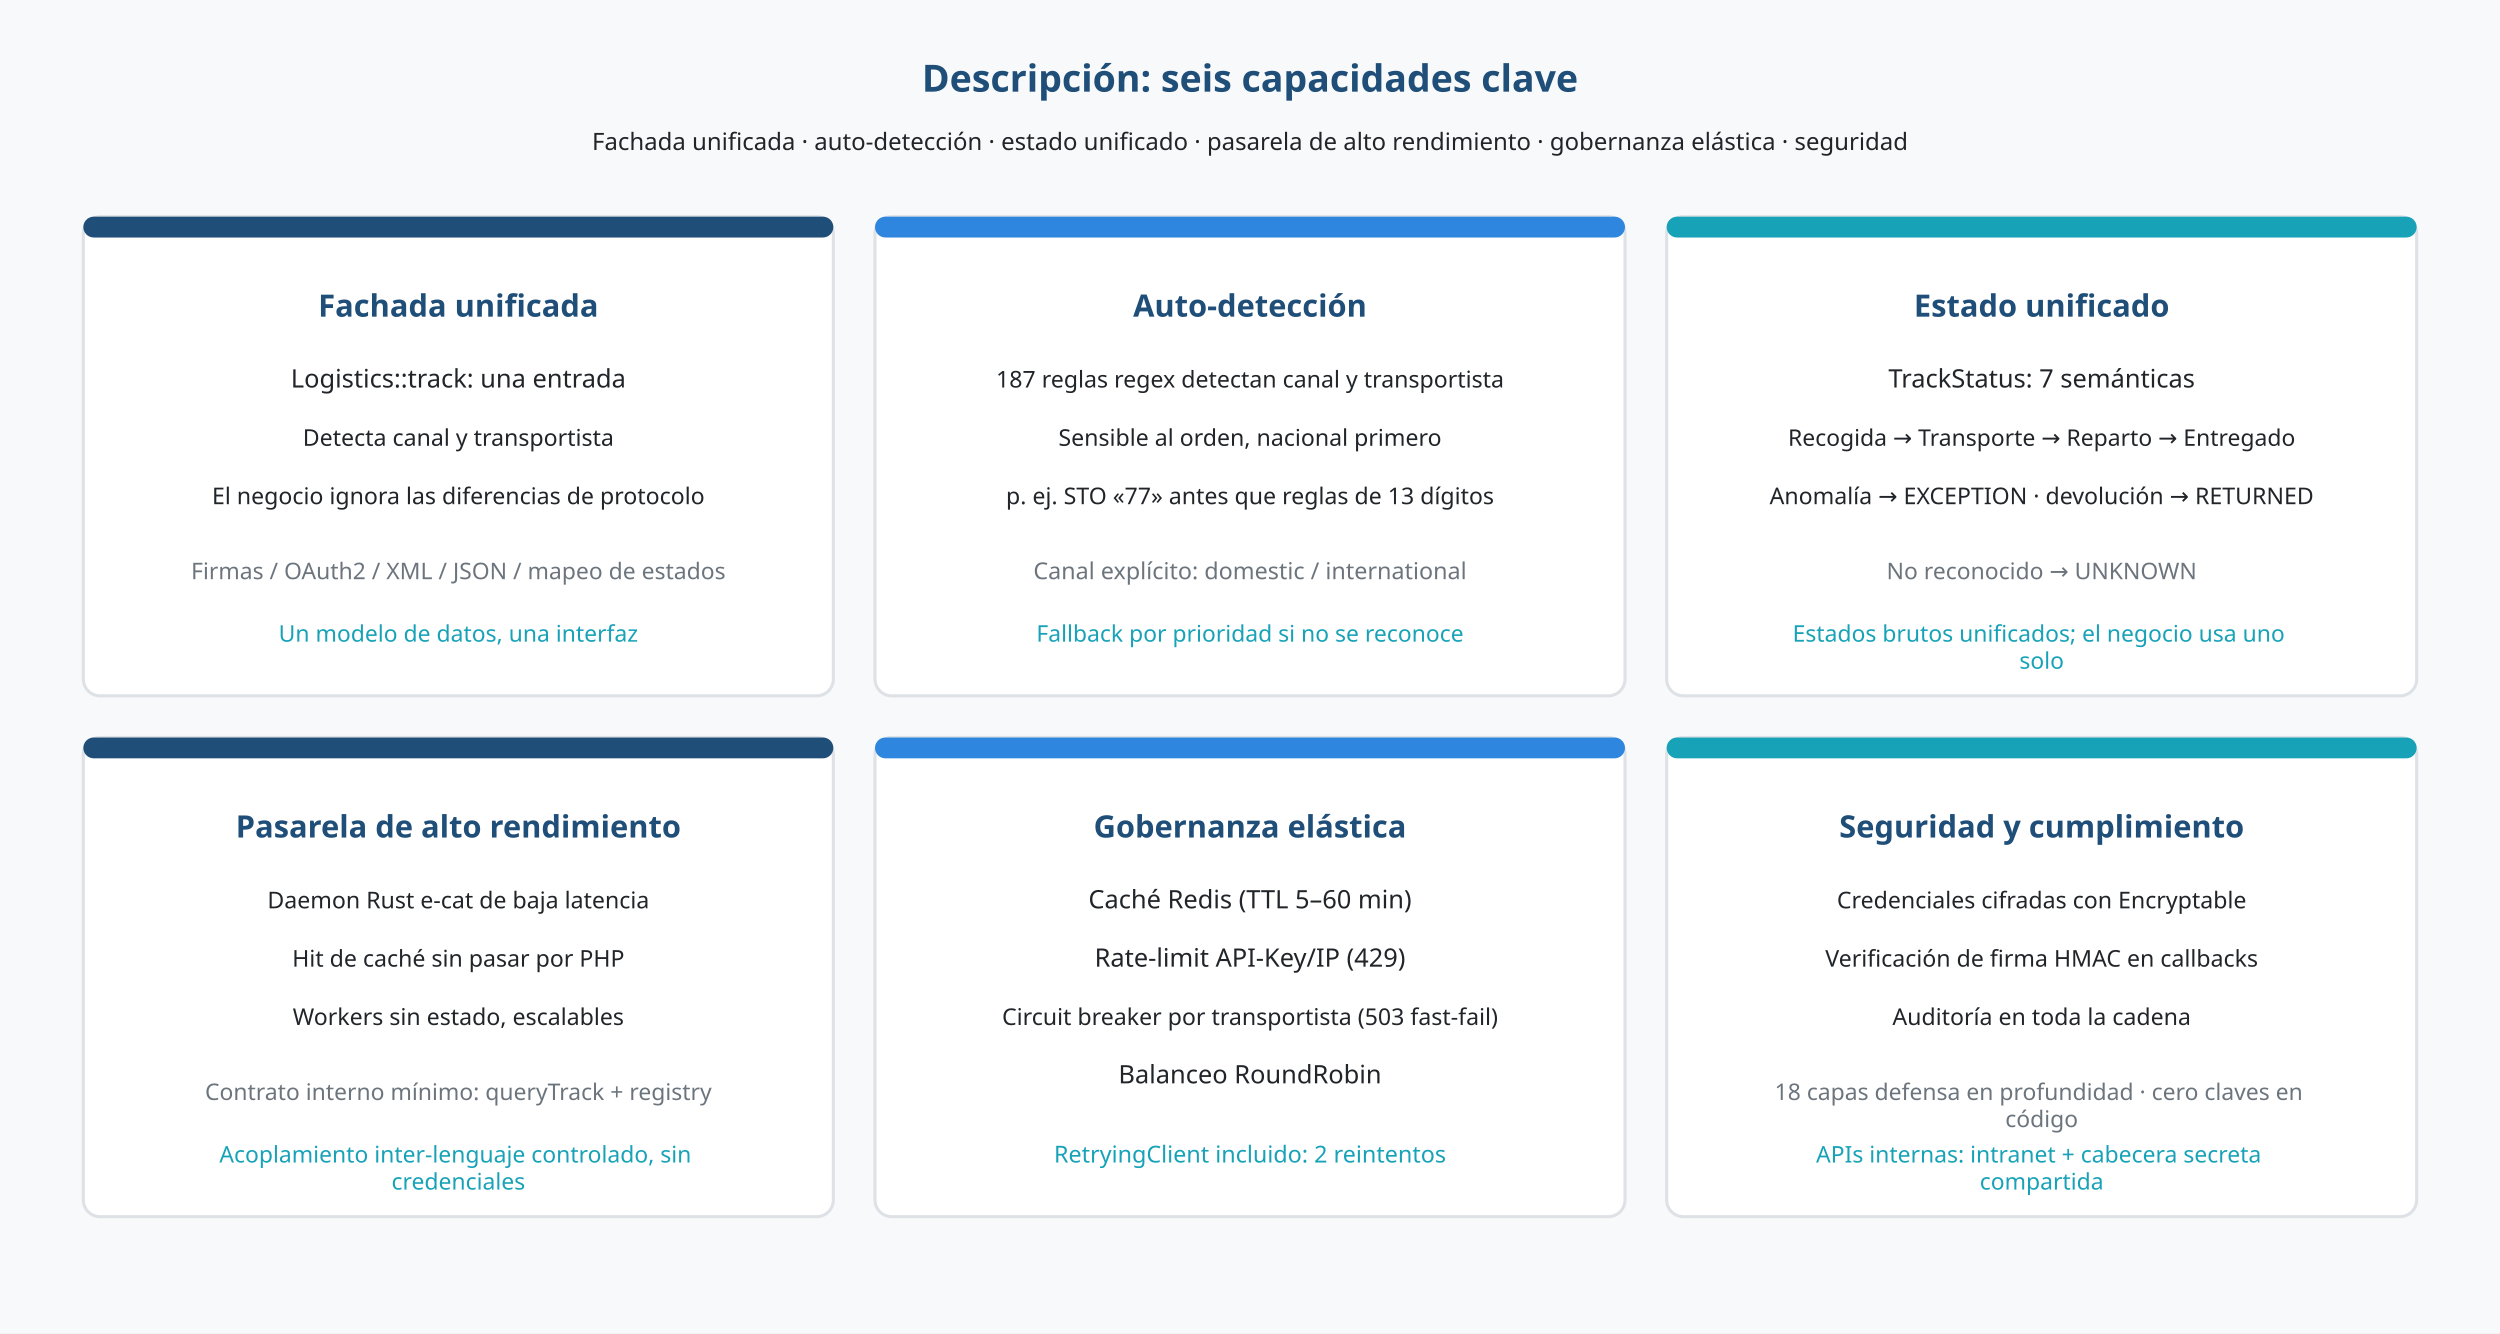
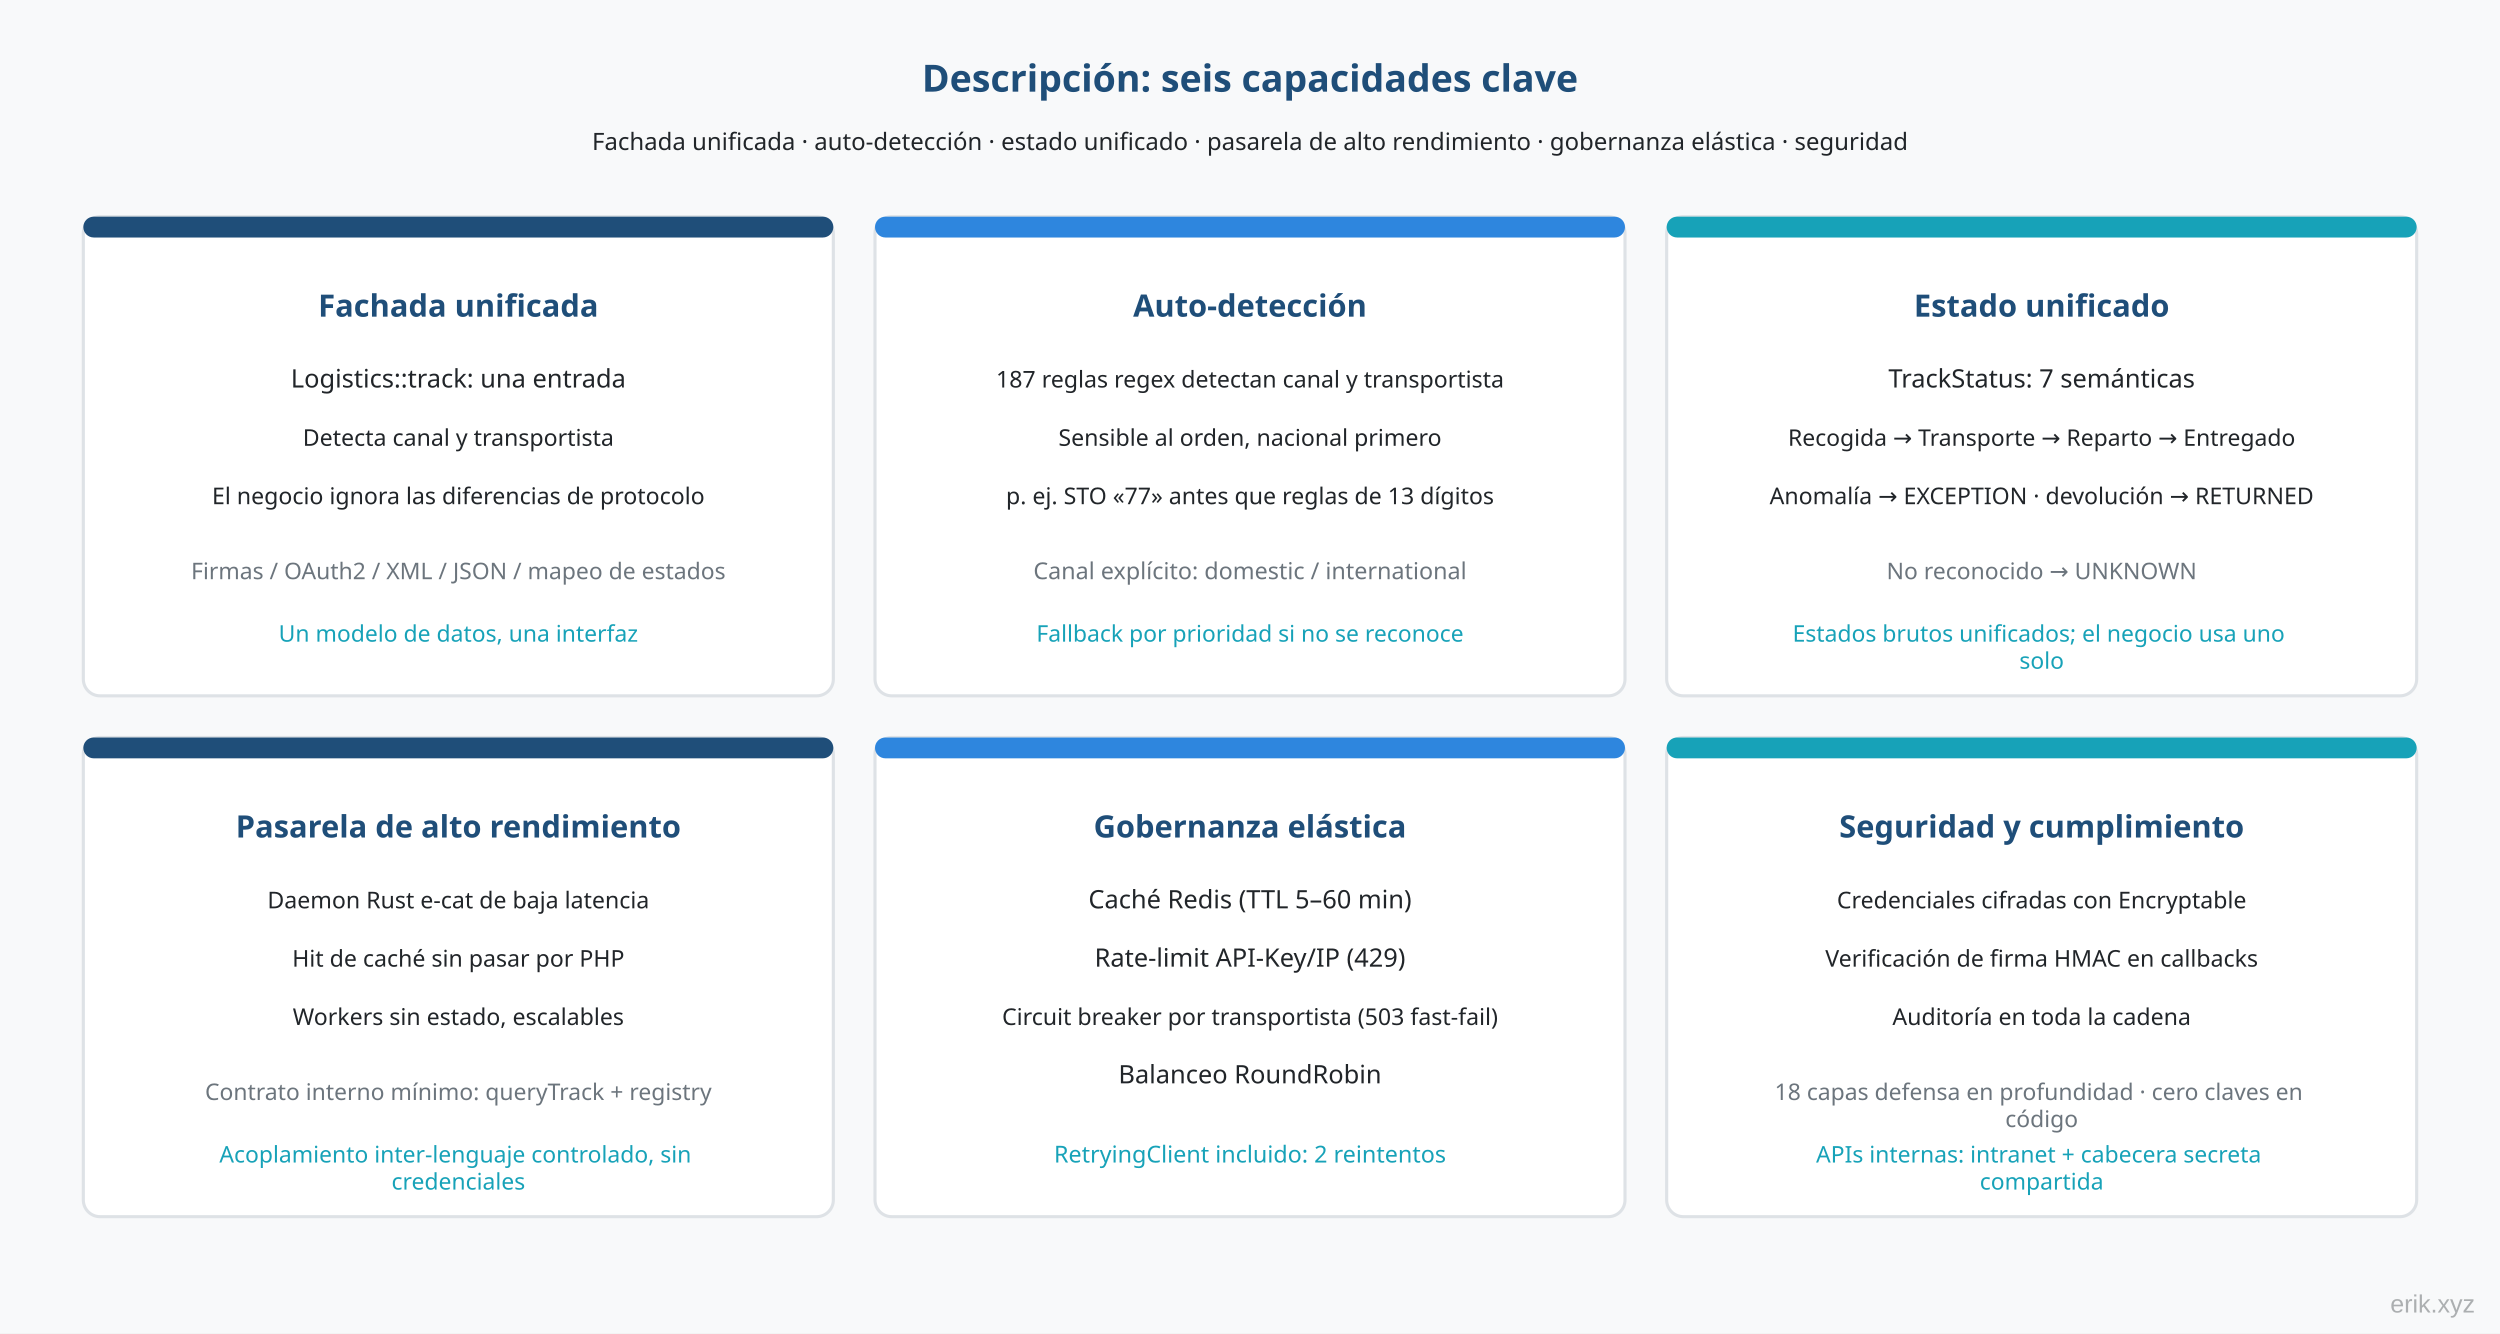
<svg xmlns="http://www.w3.org/2000/svg" viewBox="0 0 1200 640" font-family="'PingFang SC','Noto Sans SC','Microsoft YaHei',sans-serif">
  <defs>
    <marker id="arrow" viewBox="0 0 10 10" refX="9" refY="5" markerWidth="8" markerHeight="8" orient="auto-start-reverse">
      <path d="M0,0 L10,5 L0,10 z" fill="#1F4E79" />
    </marker>
  </defs>
  <rect x="0" y="0" width="1200" height="640" fill="#F8F9FA" />
  <text x="600" y="44" text-anchor="middle" font-size="18" font-weight="bold" fill="#1F4E79">Descripción: seis capacidades clave</text>
  <text x="600" y="72" text-anchor="middle" font-size="11.5" fill="#212529">Fachada unificada · auto-detección · estado unificado · pasarela de alto rendimiento · gobernanza elástica · seguridad</text>
  <g>
    <rect x="40" y="104" width="360" height="230" rx="8" fill="#FFFFFF" stroke="#DEE2E6" stroke-width="1.5" />
    <rect x="40" y="104" width="360" height="10" rx="5" fill="#1F4E79" />
    <text x="220" y="152" text-anchor="middle" font-size="14.8" font-weight="bold" fill="#1F4E79">Fachada unificada</text>
    <text x="220" y="186" text-anchor="middle" font-size="12.2" fill="#212529">Logistics::track: una entrada</text>
    <text x="220" y="214" text-anchor="middle" font-size="11.1" fill="#212529">Detecta canal y transportista</text>
    <text x="220" y="242" text-anchor="middle" font-size="11.1" fill="#212529">El negocio ignora las diferencias de protocolo</text>
    <text x="220" y="278" text-anchor="middle" font-size="11" fill="#6C757D">Firmas / OAuth2 / XML / JSON / mapeo de estados</text>
    <text x="220" y="308" text-anchor="middle" font-size="11" fill="#17A2B8">Un modelo de datos, una interfaz</text>
    <rect x="420" y="104" width="360" height="230" rx="8" fill="#FFFFFF" stroke="#DEE2E6" stroke-width="1.5" />
    <rect x="420" y="104" width="360" height="10" rx="5" fill="#2E86DE" />
    <text x="600" y="152" text-anchor="middle" font-size="14.8" font-weight="bold" fill="#1F4E79">Auto-detección</text>
    <text x="600" y="186" text-anchor="middle" font-size="11.1" fill="#212529">187 reglas regex detectan canal y transportista</text>
    <text x="600" y="214" text-anchor="middle" font-size="11.1" fill="#212529">Sensible al orden, nacional primero</text>
    <text x="600" y="242" text-anchor="middle" font-size="11.1" fill="#212529">p. ej. STO «77» antes que reglas de 13 dígitos</text>
    <text x="600" y="278" text-anchor="middle" font-size="11.2" fill="#6C757D">Canal explícito: domestic / international</text>
    <text x="600" y="308" text-anchor="middle" font-size="11" fill="#17A2B8">Fallback por prioridad si no se reconoce</text>
    <rect x="800" y="104" width="360" height="230" rx="8" fill="#FFFFFF" stroke="#DEE2E6" stroke-width="1.5" />
    <rect x="800" y="104" width="360" height="10" rx="5" fill="#17A2B8" />
    <text x="980" y="152" text-anchor="middle" font-size="14.8" font-weight="bold" fill="#1F4E79">Estado unificado</text>
    <text x="980" y="186" text-anchor="middle" font-size="12.2" fill="#212529">TrackStatus: 7 semánticas</text>
    <text x="980" y="214" text-anchor="middle" font-size="11" fill="#212529">Recogida → Transporte → Reparto → Entregado</text>
    <text x="980" y="242" text-anchor="middle" font-size="11.1" fill="#212529">Anomalía → EXCEPTION · devolución → RETURNED</text>
    <text x="980" y="278" text-anchor="middle" font-size="11" fill="#6C757D">No reconocido → UNKNOWN</text>
    <text x="980" y="308" text-anchor="middle" font-size="11" fill="#17A2B8">
      <tspan x="980">Estados brutos unificados; el negocio usa uno</tspan>
      <tspan x="980" dy="13">solo</tspan>
    </text>
  </g>
  <g>
    <rect x="40" y="354" width="360" height="230" rx="8" fill="#FFFFFF" stroke="#DEE2E6" stroke-width="1.5" />
    <rect x="40" y="354" width="360" height="10" rx="5" fill="#1F4E79" />
    <text x="220" y="402" text-anchor="middle" font-size="14.8" font-weight="bold" fill="#1F4E79">Pasarela de alto rendimiento</text>
    <text x="220" y="436" text-anchor="middle" font-size="11.1" fill="#212529">Daemon Rust e-cat de baja latencia</text>
    <text x="220" y="464" text-anchor="middle" font-size="11.1" fill="#212529">Hit de caché sin pasar por PHP</text>
    <text x="220" y="492" text-anchor="middle" font-size="11.1" fill="#212529">Workers sin estado, escalables</text>
    <text x="220" y="528" text-anchor="middle" font-size="11" fill="#6C757D">Contrato interno mínimo: queryTrack + registry</text>
    <text x="220" y="558" text-anchor="middle" font-size="11" fill="#17A2B8">
      <tspan x="220">Acoplamiento inter-lenguaje controlado, sin</tspan>
      <tspan x="220" dy="13">credenciales</tspan>
    </text>
    <rect x="420" y="354" width="360" height="230" rx="8" fill="#FFFFFF" stroke="#DEE2E6" stroke-width="1.5" />
    <rect x="420" y="354" width="360" height="10" rx="5" fill="#2E86DE" />
    <text x="600" y="402" text-anchor="middle" font-size="14.8" font-weight="bold" fill="#1F4E79">Gobernanza elástica</text>
    <text x="600" y="436" text-anchor="middle" font-size="12.2" fill="#212529">Caché Redis (TTL 5–60 min)</text>
    <text x="600" y="464" text-anchor="middle" font-size="12.2" fill="#212529">Rate-limit API-Key/IP (429)</text>
    <text x="600" y="492" text-anchor="middle" font-size="11.1" fill="#212529">Circuit breaker por transportista (503 fast-fail)</text>
    <text x="600" y="520" text-anchor="middle" font-size="12.2" fill="#212529">Balanceo RoundRobin</text>
    <text x="600" y="558" text-anchor="middle" font-size="11.2" fill="#17A2B8">RetryingClient incluido: 2 reintentos</text>
    <rect x="800" y="354" width="360" height="230" rx="8" fill="#FFFFFF" stroke="#DEE2E6" stroke-width="1.5" />
    <rect x="800" y="354" width="360" height="10" rx="5" fill="#17A2B8" />
    <text x="980" y="402" text-anchor="middle" font-size="14.8" font-weight="bold" fill="#1F4E79">Seguridad y cumplimiento</text>
    <text x="980" y="436" text-anchor="middle" font-size="11.1" fill="#212529">Credenciales cifradas con Encryptable</text>
    <text x="980" y="464" text-anchor="middle" font-size="11.1" fill="#212529">Verificación de firma HMAC en callbacks</text>
    <text x="980" y="492" text-anchor="middle" font-size="11.1" fill="#212529">Auditoría en toda la cadena</text>
    <text x="980" y="528" text-anchor="middle" font-size="11" fill="#6C757D">
      <tspan x="980">18 capas defensa en profundidad · cero claves en</tspan>
      <tspan x="980" dy="13">código</tspan>
    </text>
    <text x="980" y="558" text-anchor="middle" font-size="11" fill="#17A2B8">
      <tspan x="980">APIs internas: intranet + cabecera secreta</tspan>
      <tspan x="980" dy="13">compartida</tspan>
    </text>
  </g>
+   <text x="1188" y="630" fill="rgba(33,37,41,0.35)" font-size="12" font-family="Arial, sans-serif" text-anchor="end">erik.xyz</text>
</svg>
